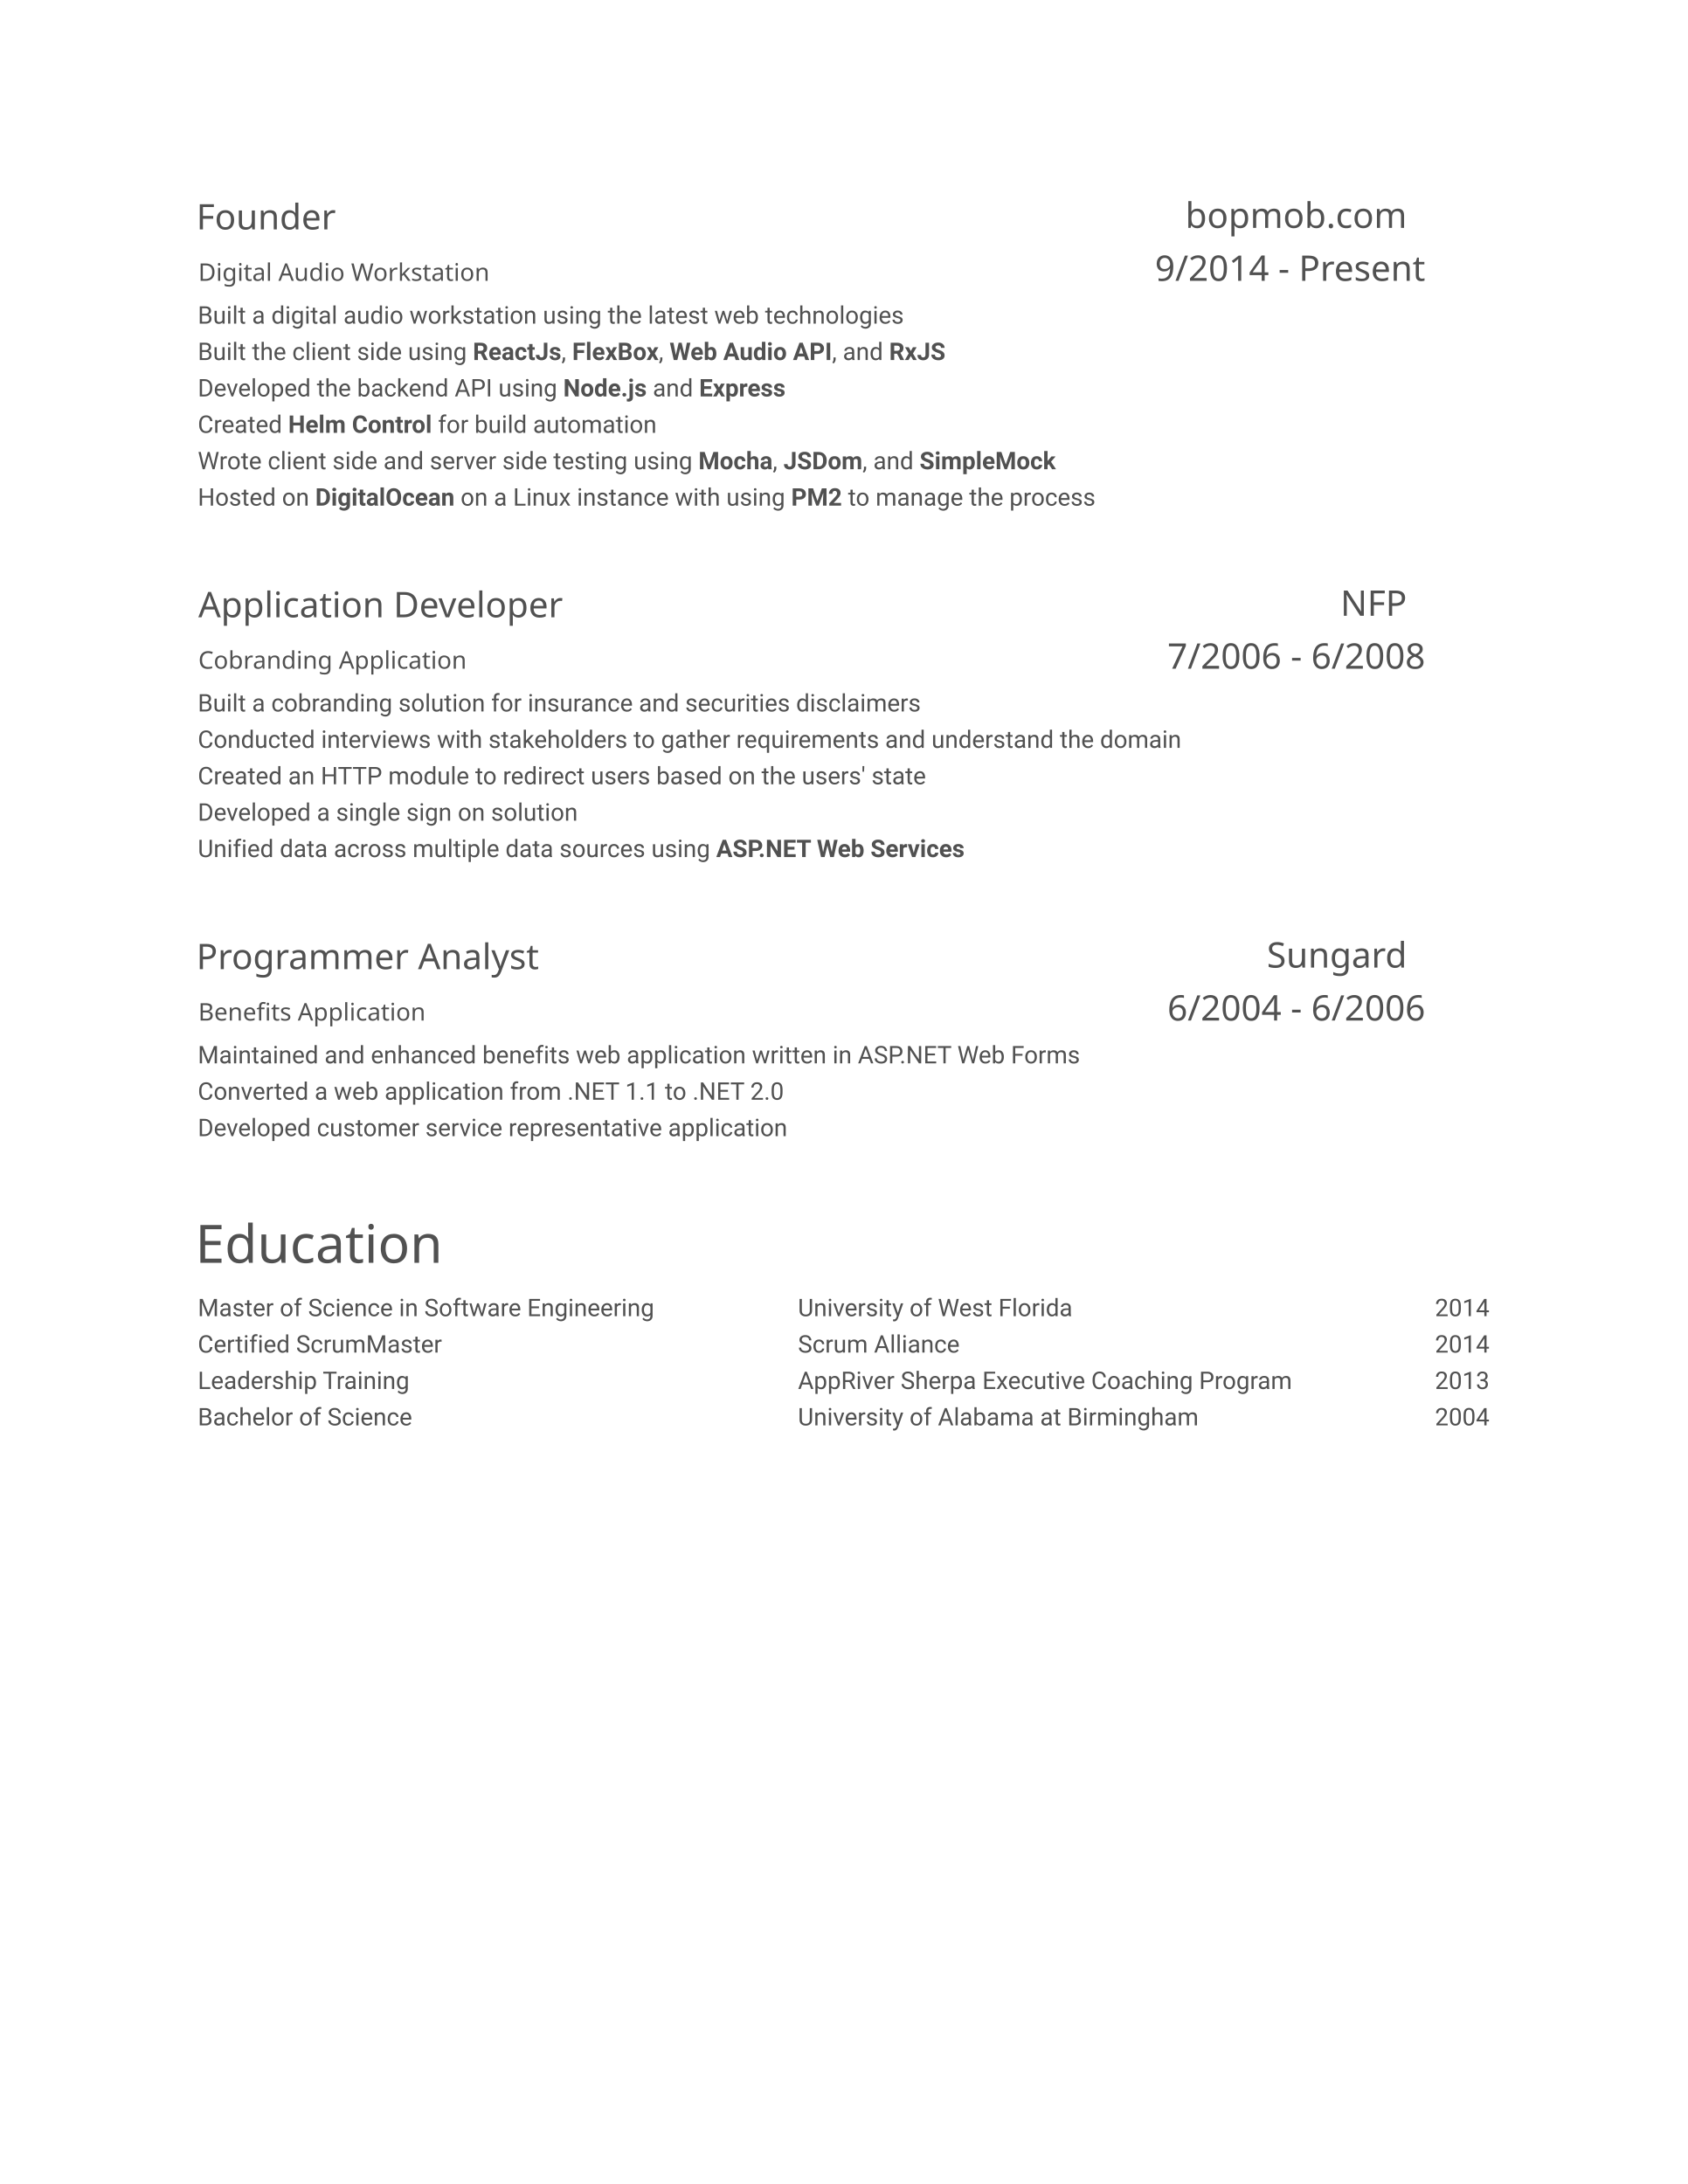
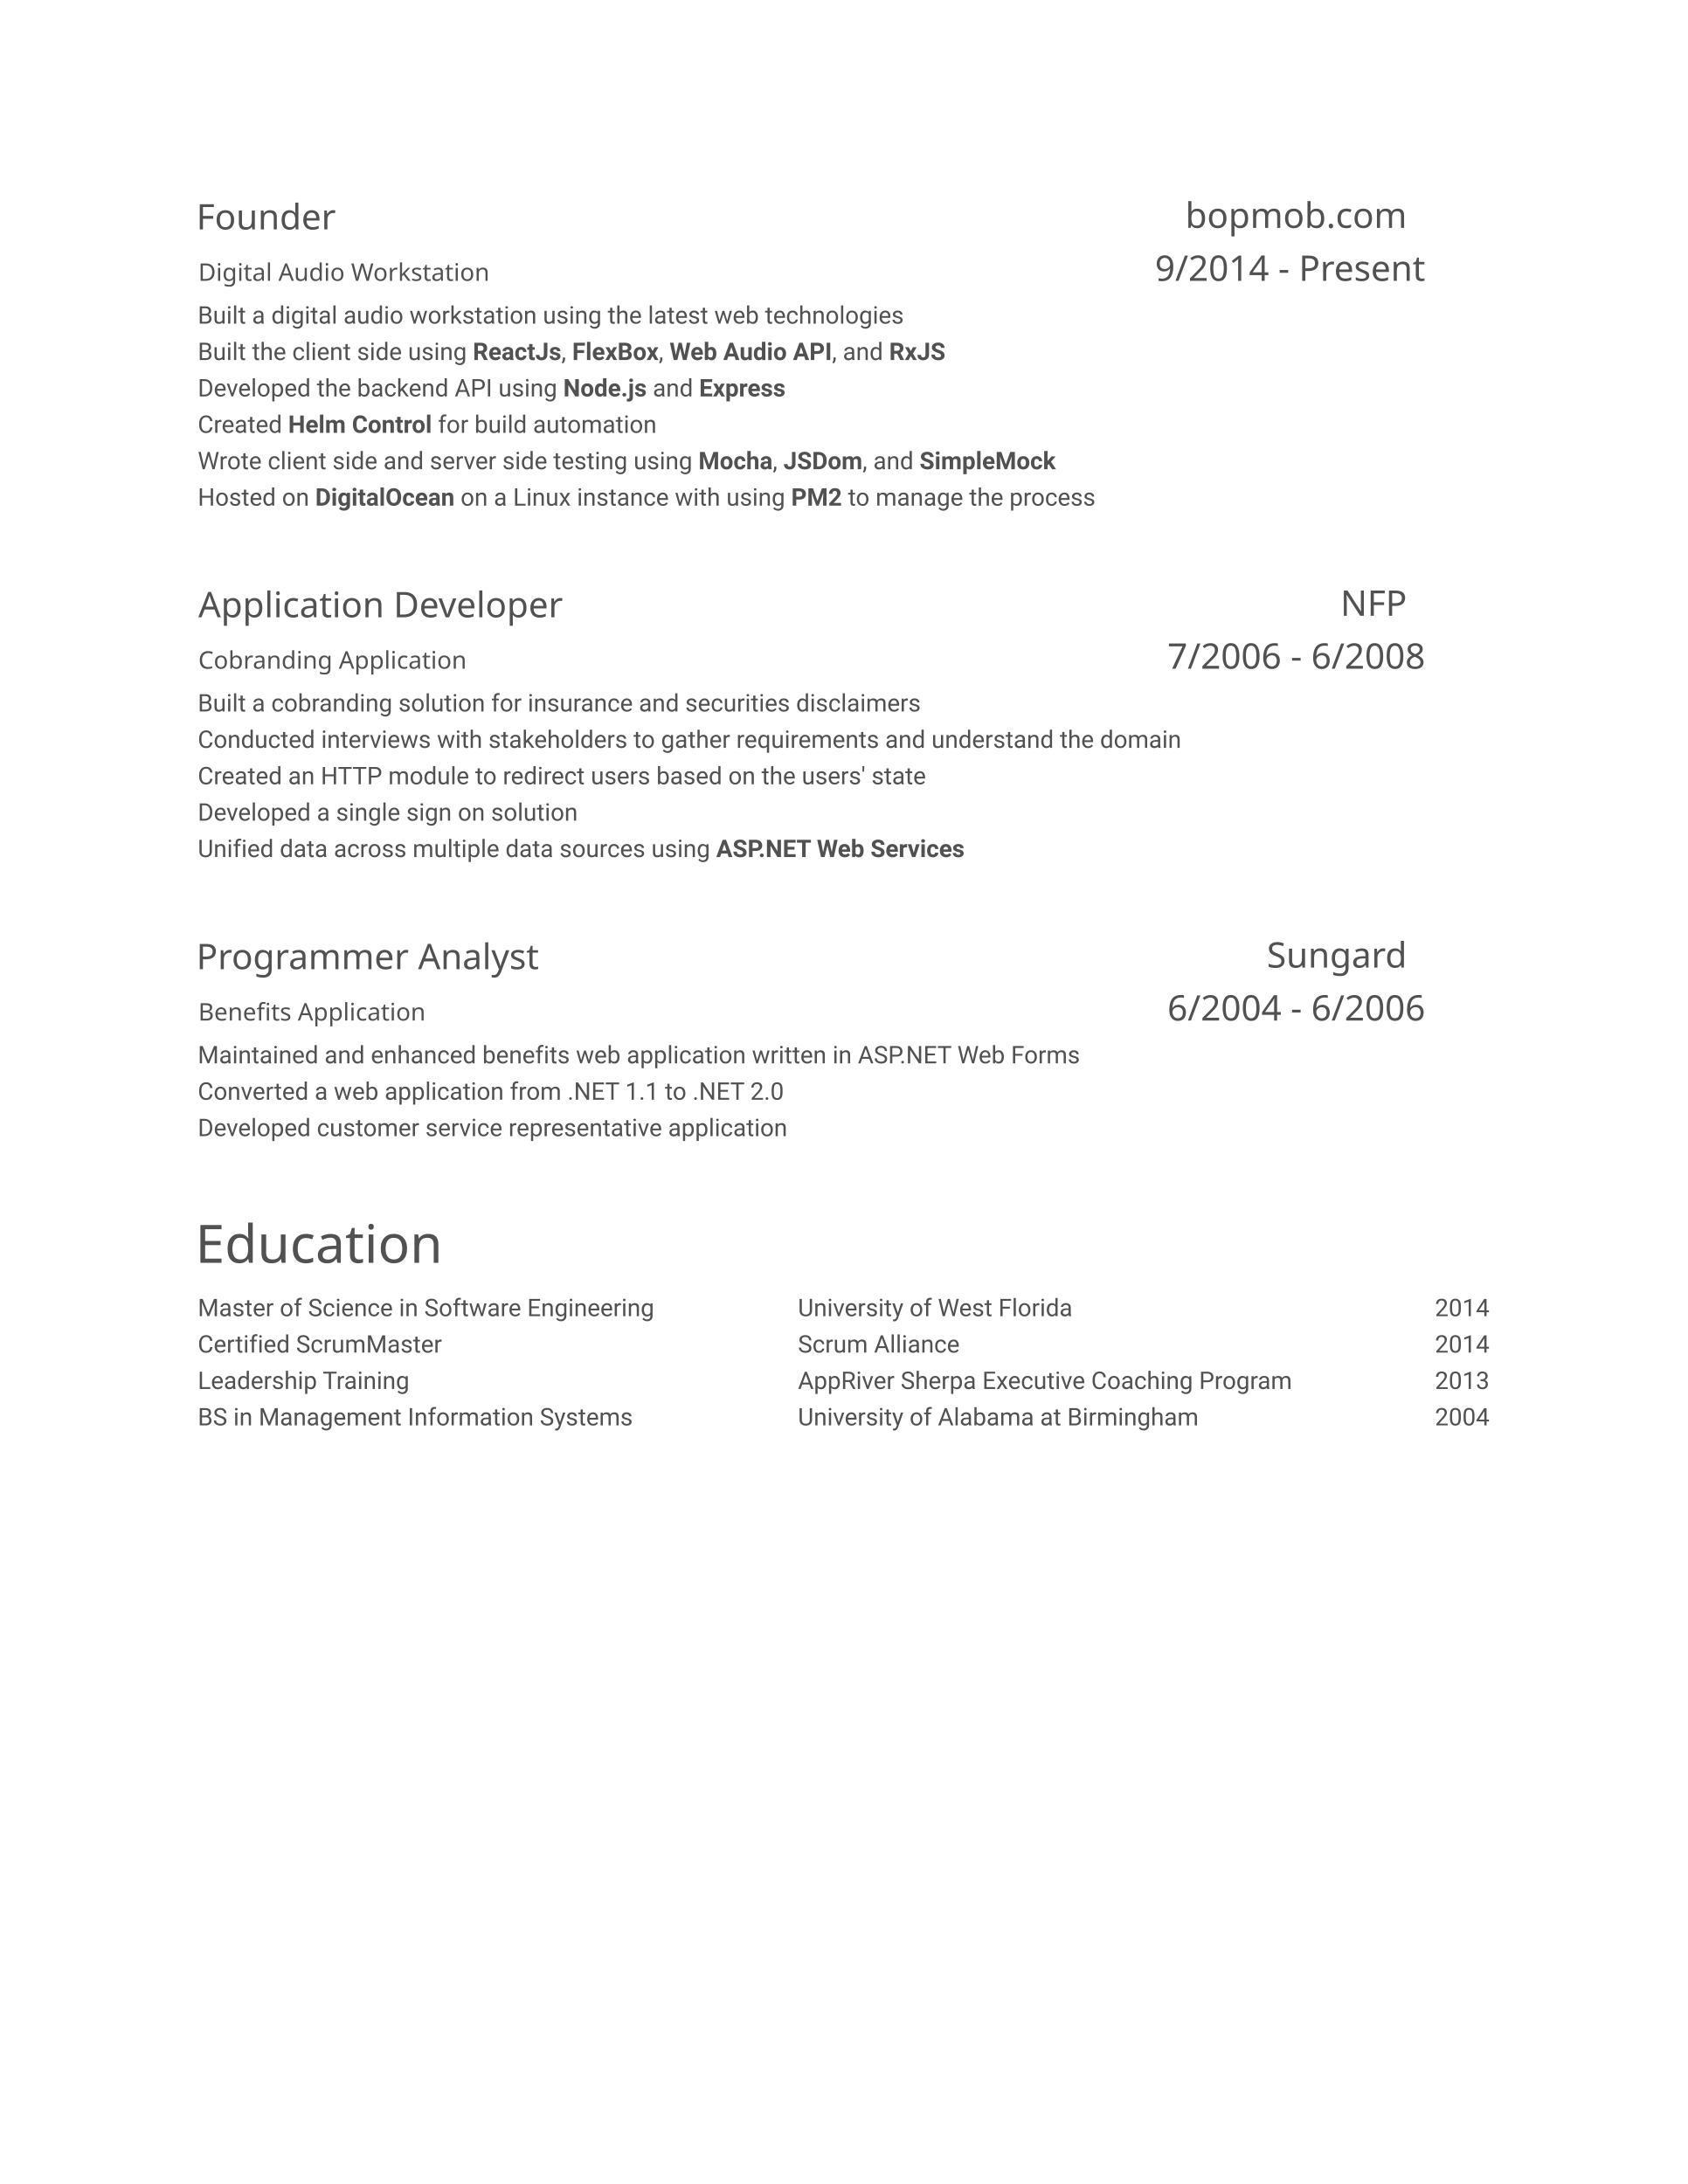
<svg xmlns="http://www.w3.org/2000/svg" width="765" height="990" id="svg2" version="1.1">
  <defs id="defs4" />
  <g id="layer1" transform="translate(0,-62.35968)">
    <flowRoot xml:space="preserve" id="flowRoot3015" style="font-size:12px;font-style:normal;font-weight:normal;line-height:125%;letter-spacing:0px;word-spacing:0px;fill:#000000;fill-opacity:1;stroke:none;font-family:Sans" transform="translate(-745.1867,-899.7578)">
      <flowRegion id="flowRegion3017">
        <rect id="rect3019" width="447.143" height="148.571" x="58.571" y="735.219" style="font-size:12px" />
      </flowRegion>
      <flowPara id="flowPara3021" />
    </flowRoot>
    <flowRoot xml:space="preserve" id="flowRoot3031" style="font-size:9px;font-style:normal;font-weight:normal;line-height:125%;letter-spacing:0px;word-spacing:0px;fill:#000000;fill-opacity:1;stroke:none;font-family:Sans" transform="translate(-745.1867,-899.7578)">
      <flowRegion id="flowRegion3033">
        <rect id="rect3035" width="226.274" height="139.401" x="30.305" y="16.117" />
      </flowRegion>
      <flowPara id="flowPara3037" />
    </flowRoot>
    <g transform="translate(-746.6712,-857.01)" id="g3529-7" />
    <g transform="translate(-746.6712,-835.2825)" id="g3529-7-8" />
    <g transform="translate(-746.6712,-791.8276)" id="g3529-7-6" />
    <g transform="translate(-746.6712,-748.3727)" id="g3529-7-4" />
    <g transform="translate(-746.6712,-726.6452)" id="g3529-7-3" />
    <g transform="translate(-746.6712,-683.1903)" id="g3529-7-5" />
    <g transform="translate(-746.6712,-661.4628)" id="g3529-7-66" />
    <g transform="translate(-746.6712,-900.4649)" id="g3529-7-86" />
    <g transform="translate(-746.6712,-878.7375)" id="g3529-7-69" />
    <g transform="translate(-746.6712,-813.5551)" id="g3529-7-80" />
    <g transform="translate(-746.6712,-770.1001)" id="g3529-7-1" />
    <g transform="translate(-746.6712,-704.9178)" id="g3529-7-2" />
    <g transform="translate(-746.6712,-557.5709)" id="g3529-7-56" />
    <g transform="translate(-746.6712,-535.8434)" id="g3529-7-8-9" />
    <g transform="translate(-746.6712,-601.0258)" id="g3529-7-86-7" />
    <g transform="translate(-746.6712,-579.2984)" id="g3529-7-69-8" />
    <g transform="translate(-746.6712,-514.116)" id="g3529-7-80-5" />
    <g id="g4018" transform="translate(0,6.991024)">
      <text id="text3016-9" y="335.181" x="89.885" style="font-size:16px;font-style:normal;font-variant:normal;font-weight:normal;font-stretch:normal;text-align:start;line-height:125%;letter-spacing:0px;word-spacing:0px;writing-mode:lr-tb;text-anchor:start;fill:#515151;fill-opacity:1;stroke:none;font-family:Oswald;-inkscape-font-specification:Oswald" xml:space="preserve">
        <tspan y="335.181" x="89.885" id="tspan3018-8">Application Developer</tspan>
      </text>
      <text xml:space="preserve" style="font-size:16px;font-style:normal;font-variant:normal;font-weight:300;font-stretch:normal;text-align:end;line-height:150%;letter-spacing:0px;word-spacing:0px;writing-mode:lr-tb;text-anchor:end;fill:#515151;fill-opacity:1;stroke:none;font-family:Oswald;-inkscape-font-specification:Oswald Light" x="675.126" y="334.486" id="text4262">
        <tspan id="tspan4264" x="675.126" y="334.486">NFP</tspan>
        <tspan x="675.126" y="358.486" id="tspan4270">7/2006 - 6/2008</tspan>
      </text>
      <text xml:space="preserve" style="font-size:11px;font-style:normal;font-variant:normal;font-weight:normal;font-stretch:normal;text-align:start;line-height:125%;letter-spacing:0px;word-spacing:0px;writing-mode:lr-tb;text-anchor:start;fill:#515151;fill-opacity:1;stroke:none;font-family:Oswald;-inkscape-font-specification:Oswald" x="89.872" y="358.485" id="text4274">
        <tspan id="tspan4276" x="89.872" y="358.485">Cobranding Application</tspan>
      </text>
      <text xml:space="preserve" style="font-size:11px;font-style:normal;font-variant:normal;font-weight:normal;font-stretch:normal;text-align:start;line-height:150%;letter-spacing:0px;word-spacing:0px;writing-mode:lr-tb;text-anchor:start;fill:#515151;fill-opacity:1;stroke:none;font-family:Roboto;-inkscape-font-specification:Roboto" x="89.637" y="377.878" id="text4137-6">
        <tspan x="89.637" y="377.878" id="tspan4808">Built a cobranding solution for insurance and securities disclaimers</tspan>
        <tspan id="tspan3499" x="89.637" y="394.378">Conducted interviews with stakeholders to gather requirements and understand the domain</tspan>
        <tspan id="tspan3501" x="89.637" y="410.878">Created an HTTP module to redirect users based on the users' state</tspan>
        <tspan id="tspan3503" x="89.637" y="427.378">Developed a single sign on solution</tspan>
        <tspan id="tspan3505" x="89.637" y="443.878">Unified data across multiple data sources using <tspan id="tspan3507" style="font-weight:bold">ASP.NET Web Services</tspan>
        </tspan>
        <tspan x="89.637" y="460.378" id="tspan4141-8" />
        <tspan x="89.637" y="476.878" id="tspan4165-7" />
      </text>
    </g>
    <flowRoot style="font-size:13px;font-style:normal;font-variant:normal;font-weight:normal;font-stretch:normal;line-height:125%;letter-spacing:0px;word-spacing:0px;fill:#000000;fill-opacity:1;stroke:none;font-family:Roboto;-inkscape-font-specification:Roboto" id="flowRoot5538" xml:space="preserve" transform="translate(-745.1867,-899.7578)">
      <flowRegion id="flowRegion5540">
        <rect y="555" x="445" height="30" width="194" id="rect5542" />
      </flowRegion>
      <flowPara id="flowPara5544" />
    </flowRoot>
    <g id="g4036" transform="translate(0,8.489345)">
      <text xml:space="preserve" style="font-size:16px;font-style:normal;font-variant:normal;font-weight:normal;font-stretch:normal;text-align:start;line-height:125%;letter-spacing:0px;word-spacing:0px;writing-mode:lr-tb;text-anchor:start;fill:#515151;fill-opacity:1;stroke:none;font-family:Oswald;-inkscape-font-specification:Oswald" x="89.001" y="493.181" id="text3509">
        <tspan id="tspan3511" x="89.001" y="493.181">Programmer Analyst</tspan>
      </text>
      <text id="text3513" y="492.486" x="675.126" style="font-size:16px;font-style:normal;font-variant:normal;font-weight:300;font-stretch:normal;text-align:end;line-height:150%;letter-spacing:0px;word-spacing:0px;writing-mode:lr-tb;text-anchor:end;fill:#515151;fill-opacity:1;stroke:none;font-family:Oswald;-inkscape-font-specification:Oswald Light" xml:space="preserve">
        <tspan y="492.486" x="675.126" id="tspan3515">Sungard</tspan>
        <tspan id="tspan3517" y="516.486" x="675.126">6/2004 - 6/2006</tspan>
      </text>
      <text id="text3519" y="516.485" x="89.872" style="font-size:11px;font-style:normal;font-variant:normal;font-weight:normal;font-stretch:normal;text-align:start;line-height:125%;letter-spacing:0px;word-spacing:0px;writing-mode:lr-tb;text-anchor:start;fill:#515151;fill-opacity:1;stroke:none;font-family:Oswald;-inkscape-font-specification:Oswald" xml:space="preserve">
        <tspan y="516.485" x="89.872" id="tspan3521">Benefits Application</tspan>
      </text>
      <text id="text3523" y="535.878" x="89.637" style="font-size:11px;font-style:normal;font-variant:normal;font-weight:normal;font-stretch:normal;text-align:start;line-height:150%;letter-spacing:0px;word-spacing:0px;writing-mode:lr-tb;text-anchor:start;fill:#515151;fill-opacity:1;stroke:none;font-family:Roboto;-inkscape-font-specification:Roboto" xml:space="preserve">
        <tspan id="tspan3525" y="535.878" x="89.637">Maintained and enhanced benefits web application written in ASP.NET Web Forms</tspan>
        <tspan y="552.378" x="89.637" id="tspan3527">Converted a web application from .NET 1.1 to .NET 2.0</tspan>
        <tspan id="tspan3537" y="568.878" x="89.637">Developed customer service representative application</tspan>
        <tspan id="tspan3539" y="585.378" x="89.637" />
      </text>
    </g>
    <g id="g4050" transform="translate(0,-4.1757812e-6)">
-       <text xml:space="preserve" style="font-size:11px;font-style:normal;font-variant:normal;font-weight:normal;font-stretch:normal;text-align:start;line-height:150%;letter-spacing:0px;word-spacing:0px;writing-mode:lr-tb;text-anchor:start;fill:#515151;fill-opacity:1;stroke:none;font-family:Roboto;-inkscape-font-specification:Roboto" x="89.635" y="658.987" id="text4137-6-6">
+       <text xml:space="preserve" style="font-style:normal;font-variant:normal;font-weight:normal;font-stretch:normal;font-size:11px;line-height:150%;font-family:Roboto;-inkscape-font-specification:Roboto;text-align:start;letter-spacing:0px;word-spacing:0px;writing-mode:lr-tb;text-anchor:start;fill:#515151;fill-opacity:1;stroke:none" x="89.635" y="658.987" id="text4137-6-6">
        <tspan x="89.635" y="658.987" id="tspan4448">Master of Science in Software Engineering</tspan>
        <tspan x="89.635" y="675.487" id="tspan4808-0">Certified ScrumMaster</tspan>
        <tspan id="tspan3644" x="89.635" y="691.987">Leadership Training</tspan>
-         <tspan id="tspan3646" x="89.635" y="708.487">Bachelor of Science</tspan>
+         <tspan id="tspan3646" x="89.635" y="708.487">BS in Management Information Systems</tspan>
        <tspan x="89.635" y="724.987" id="tspan4141-8-5" />
        <tspan x="89.635" y="741.487" id="tspan4165-7-7" />
      </text>
      <text id="text4210" y="634.787" x="88.498" style="font-size:24px;font-style:normal;font-variant:normal;font-weight:normal;font-stretch:normal;text-align:start;line-height:125%;letter-spacing:0px;word-spacing:0px;writing-mode:lr-tb;text-anchor:start;fill:#fc7f00;fill-opacity:1;stroke:none;font-family:Oswald;-inkscape-font-specification:Oswald" xml:space="preserve">
        <tspan y="634.787" x="88.498" id="tspan4212" style="fill:#515151;fill-opacity:1">Education</tspan>
      </text>
      <text id="text3648" y="658.987" x="361.653" style="font-size:11px;font-style:normal;font-variant:normal;font-weight:normal;font-stretch:normal;text-align:start;line-height:150%;letter-spacing:0px;word-spacing:0px;writing-mode:lr-tb;text-anchor:start;fill:#515151;fill-opacity:1;stroke:none;font-family:Roboto;-inkscape-font-specification:Roboto" xml:space="preserve">
        <tspan y="658.987" x="361.653" id="tspan3656">University of West Florida</tspan>
        <tspan id="tspan3685" y="675.487" x="361.653">Scrum Alliance</tspan>
        <tspan id="tspan3687" y="691.987" x="361.653">AppRiver Sherpa Executive Coaching Program</tspan>
        <tspan id="tspan3689" y="708.487" x="361.653">University of Alabama at Birmingham</tspan>
        <tspan id="tspan3658" y="724.987" x="361.653" />
        <tspan id="tspan3660" y="741.487" x="361.653" />
      </text>
      <text xml:space="preserve" style="font-size:11px;font-style:normal;font-variant:normal;font-weight:normal;font-stretch:normal;text-align:start;line-height:150%;letter-spacing:0px;word-spacing:0px;writing-mode:lr-tb;text-anchor:start;fill:#515151;fill-opacity:1;stroke:none;font-family:Roboto;-inkscape-font-specification:Roboto" x="650.37" y="658.987" id="text3662">
        <tspan x="650.37" y="658.987" id="tspan3664">2014</tspan>
        <tspan x="650.37" y="675.487" id="tspan3666">2014</tspan>
        <tspan id="tspan3668" x="650.37" y="691.987">2013</tspan>
        <tspan id="tspan3670" x="650.37" y="708.487">2004</tspan>
        <tspan x="650.37" y="724.987" id="tspan3672" />
        <tspan x="650.37" y="741.487" id="tspan3674" />
      </text>
    </g>
    <g id="g3988" transform="translate(0,-4.1757812e-6)">
      <text xml:space="preserve" style="font-size:16px;font-style:normal;font-variant:normal;font-weight:normal;font-stretch:normal;text-align:start;line-height:125%;letter-spacing:0px;word-spacing:0px;writing-mode:lr-tb;text-anchor:start;fill:#515151;fill-opacity:1;stroke:none;font-family:Oswald;-inkscape-font-specification:Oswald" x="89.001" y="166.361" id="text3926">
        <tspan id="tspan3928" x="89.001" y="166.361">Founder</tspan>
      </text>
      <text id="text3930" y="165.666" x="675.126" style="font-size:16px;font-style:normal;font-variant:normal;font-weight:300;font-stretch:normal;text-align:end;line-height:150%;letter-spacing:0px;word-spacing:0px;writing-mode:lr-tb;text-anchor:end;fill:#515151;fill-opacity:1;stroke:none;font-family:Oswald;-inkscape-font-specification:Oswald Light" xml:space="preserve">
        <tspan y="165.666" x="675.126" id="tspan3932">bopmob.com</tspan>
        <tspan id="tspan3934" y="189.666" x="675.126">9/2014 - Present</tspan>
      </text>
      <text id="text3936" y="189.665" x="89.872" style="font-size:11px;font-style:normal;font-variant:normal;font-weight:normal;font-stretch:normal;text-align:start;line-height:125%;letter-spacing:0px;word-spacing:0px;writing-mode:lr-tb;text-anchor:start;fill:#515151;fill-opacity:1;stroke:none;font-family:Oswald;-inkscape-font-specification:Oswald" xml:space="preserve">
        <tspan y="189.665" x="89.872" id="tspan3938">Digital Audio Workstation</tspan>
      </text>
      <text id="text3940" y="209.059" x="89.637" style="font-size:11px;font-style:normal;font-variant:normal;font-weight:normal;font-stretch:normal;text-align:start;line-height:150%;letter-spacing:0px;word-spacing:0px;writing-mode:lr-tb;text-anchor:start;fill:#515151;fill-opacity:1;stroke:none;font-family:Roboto;-inkscape-font-specification:Roboto" xml:space="preserve">
        <tspan id="tspan3942" y="209.059" x="89.637">Built a digital audio workstation using the latest web technologies</tspan>
        <tspan y="225.559" x="89.637" id="tspan3944">Built the client side using <tspan id="tspan3962" style="font-weight:bold">ReactJs</tspan>, <tspan id="tspan3964" style="font-weight:bold">FlexBox</tspan>, <tspan id="tspan3966" style="font-weight:bold">Web Audio API</tspan>, and <tspan id="tspan3968" style="font-weight:bold">RxJS</tspan>
        </tspan>
        <tspan id="tspan3958" y="242.059" x="89.637">Developed the backend API using <tspan id="tspan3970" style="font-weight:bold">Node.js</tspan> and <tspan id="tspan3972" style="font-weight:bold">Express</tspan>
        </tspan>
        <tspan y="258.559" x="89.637" id="tspan3946">Created <tspan id="tspan3974" style="font-weight:bold">Helm Control</tspan> for build automation</tspan>
        <tspan id="tspan3980" y="275.059" x="89.637">Wrote client side and server side testing using <tspan id="tspan3982" style="font-weight:bold">Mocha</tspan>, <tspan id="tspan3984" style="font-weight:bold">JSDom</tspan>, and <tspan id="tspan3986" style="font-weight:bold">SimpleMock</tspan>
        </tspan>
        <tspan y="291.559" x="89.637" id="tspan3950">Hosted on <tspan id="tspan3976" style="font-weight:bold">DigitalOcean</tspan> on a Linux instance with using <tspan id="tspan3978" style="font-weight:bold">PM2</tspan> to manage the process </tspan>
        <tspan id="tspan3954" y="308.059" x="89.637" />
        <tspan id="tspan3956" y="324.559" x="89.637" />
      </text>
    </g>
  </g>
</svg>
